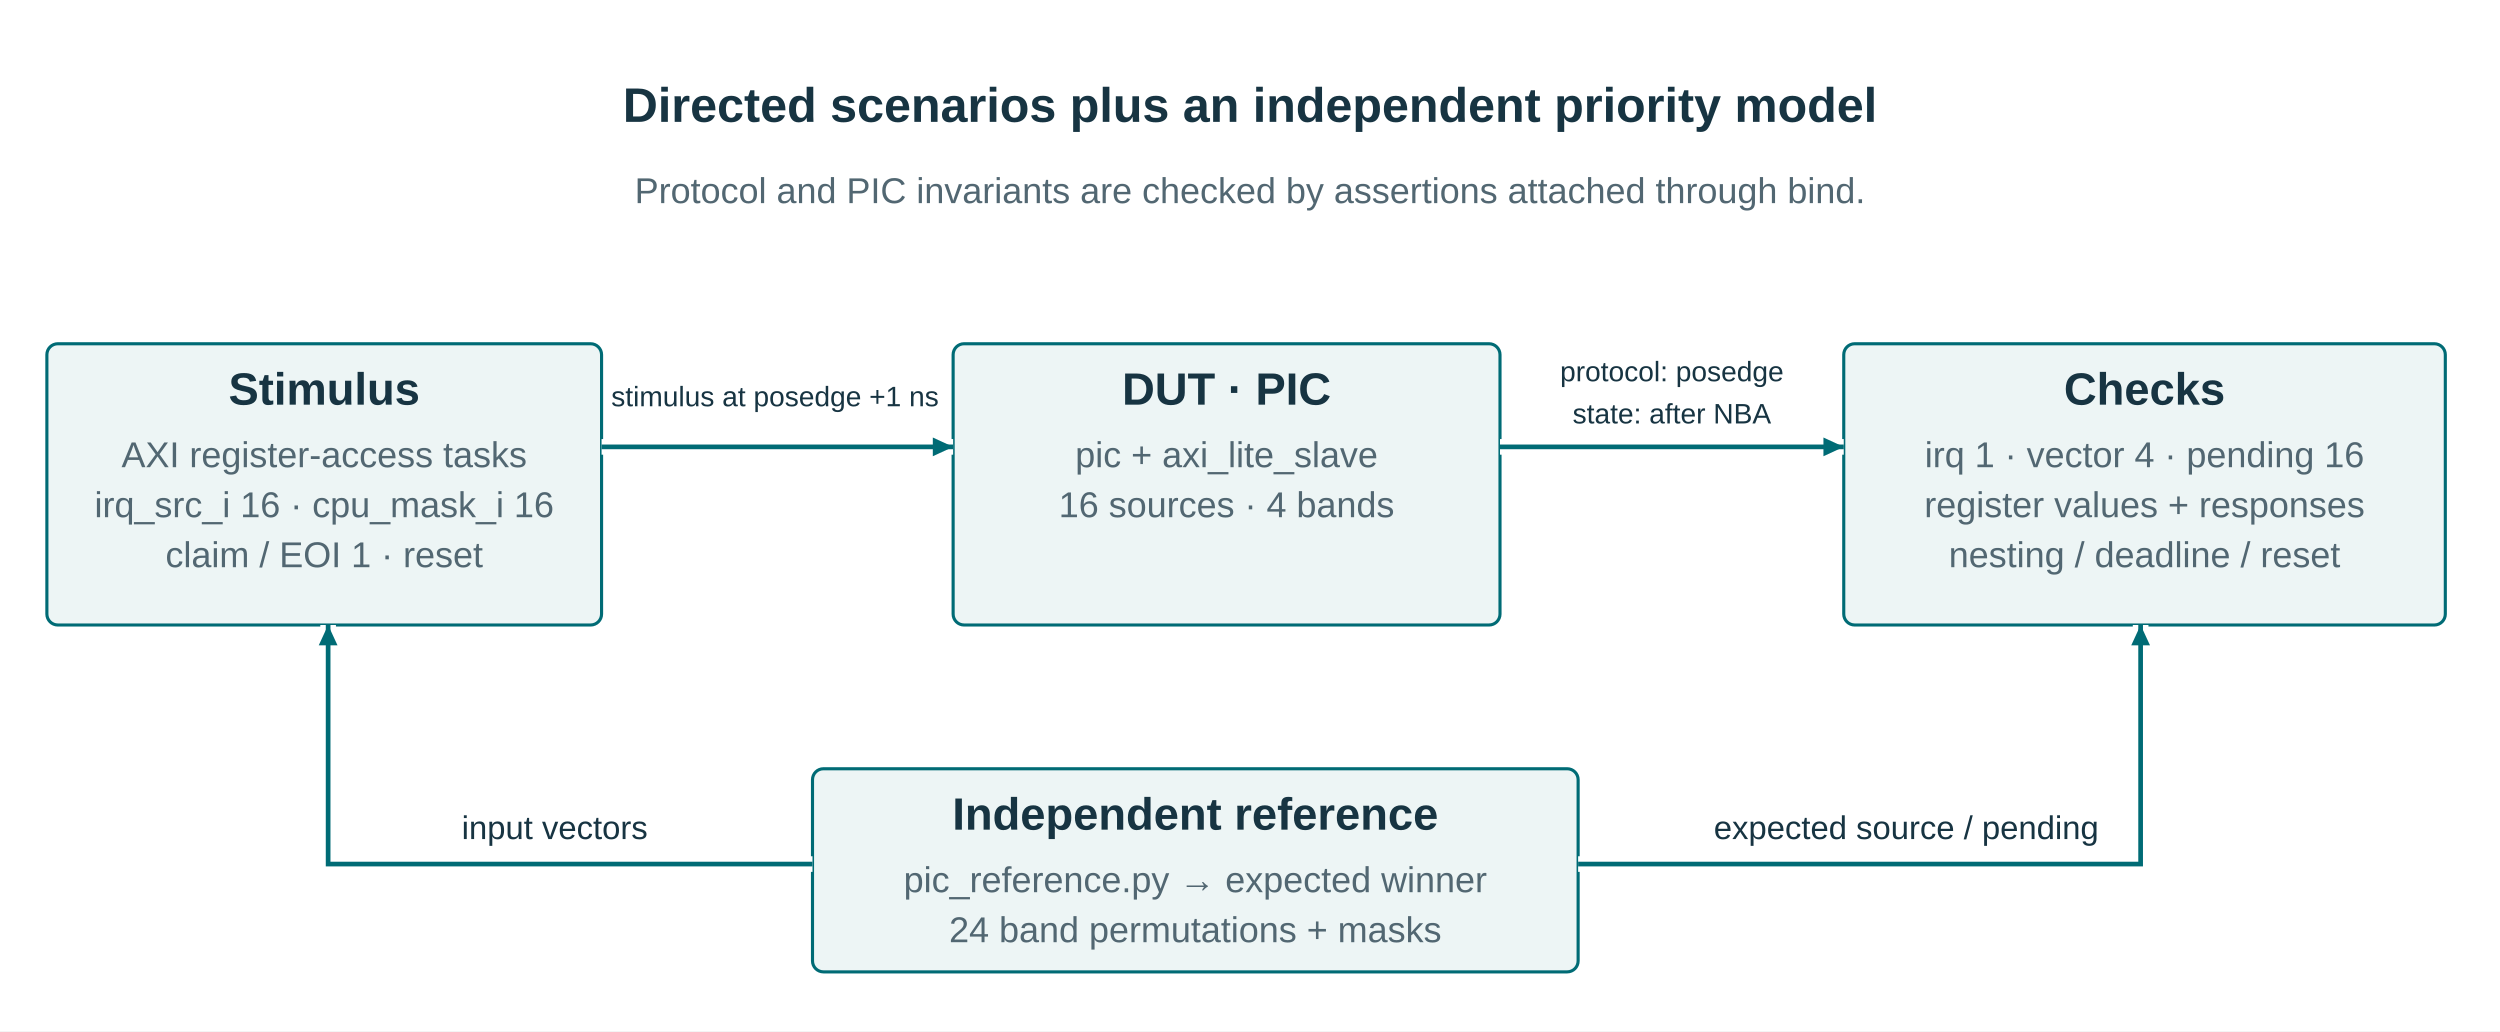
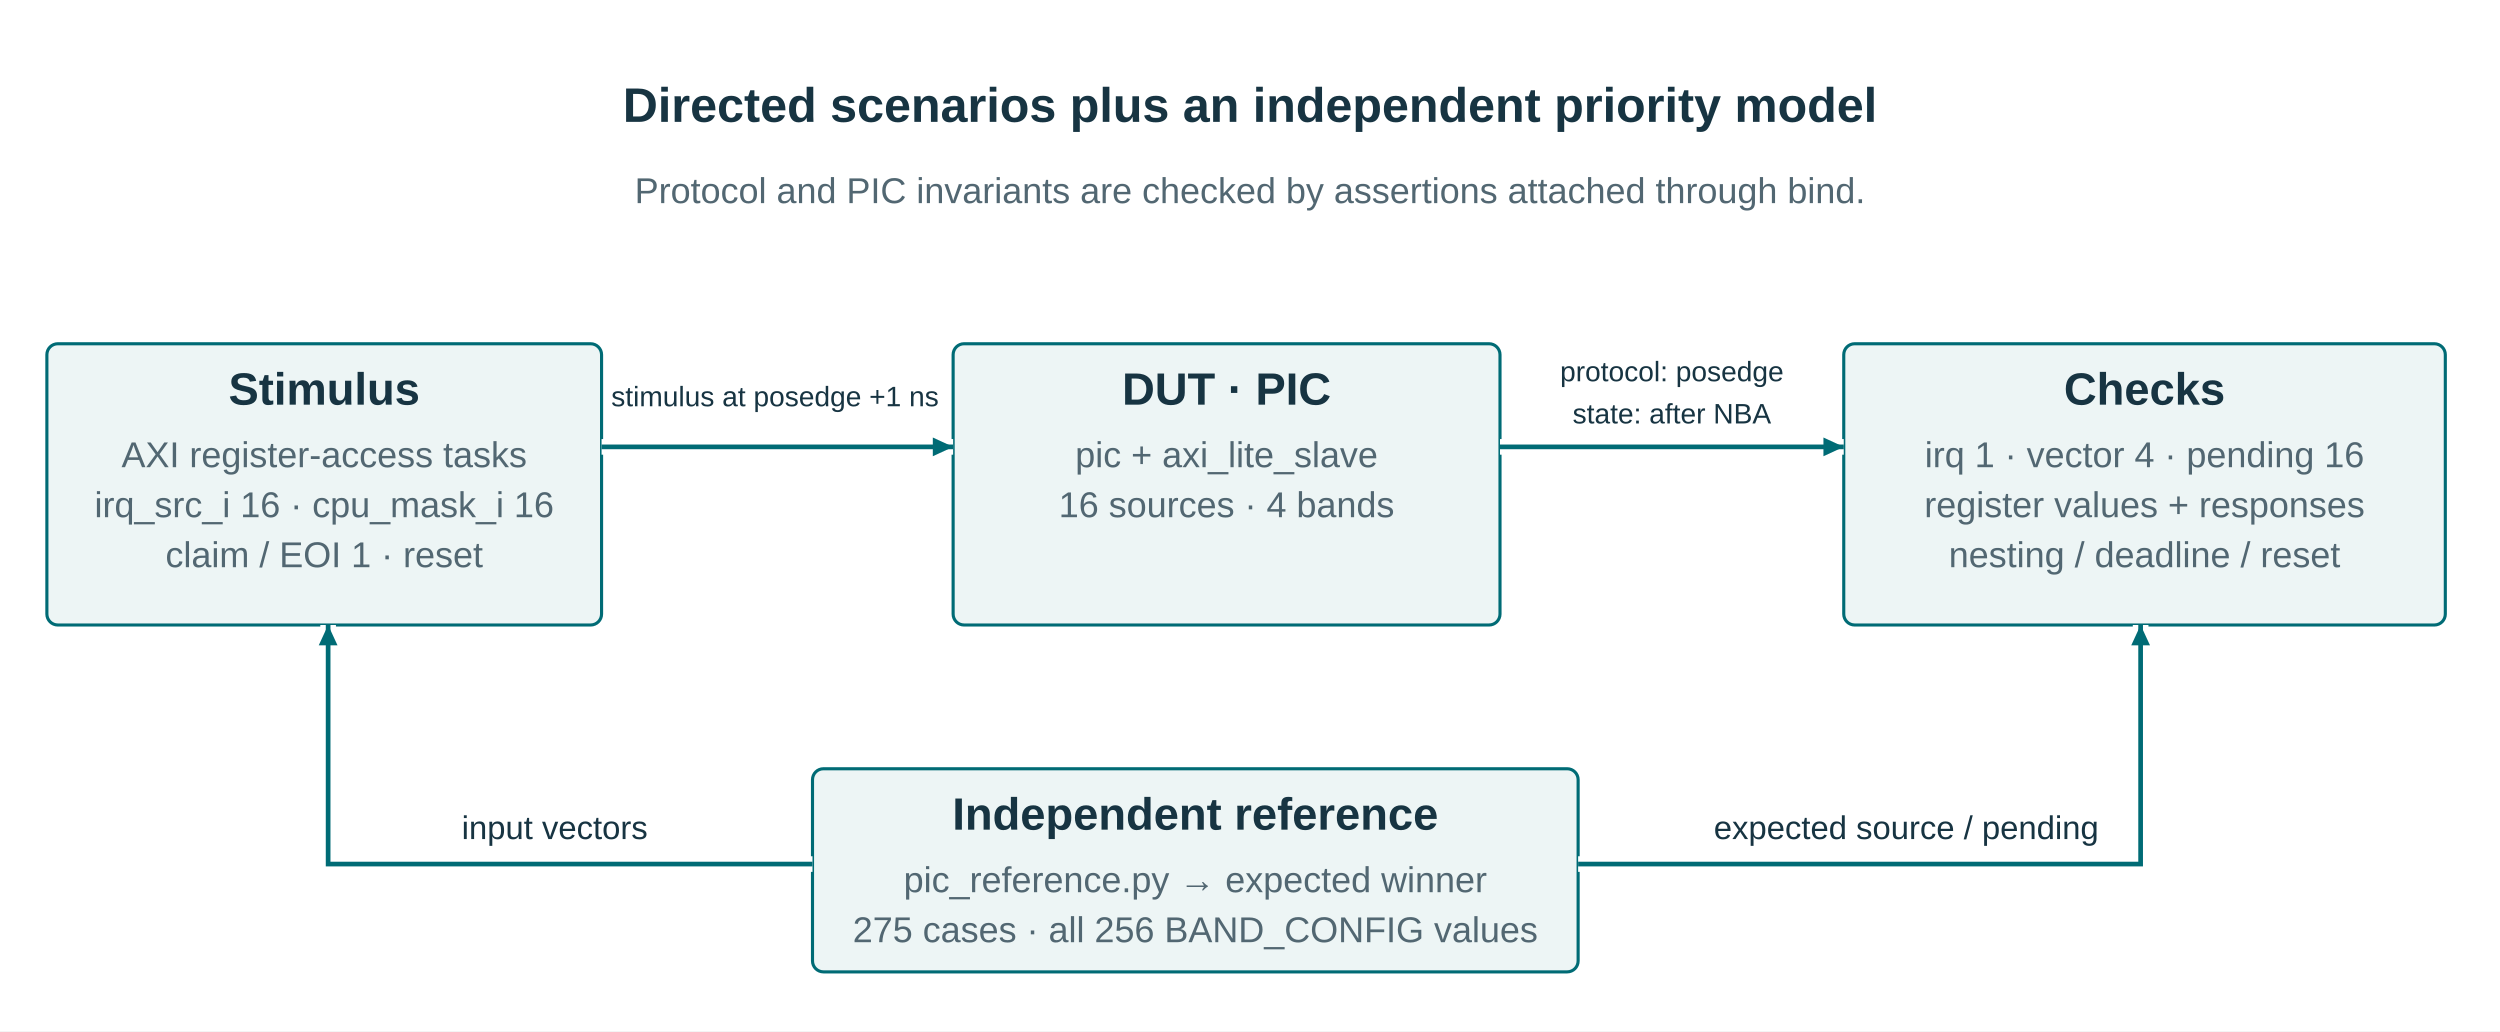
<svg xmlns="http://www.w3.org/2000/svg" width="1600" height="660" viewBox="0 0 1600 660">
  <defs>
    <marker id="arrow" markerWidth="9" markerHeight="9" refX="8" refY="4" orient="auto" markerUnits="userSpaceOnUse">
      <path d="M0,0 L8,4 L0,8" fill="#006B75" />
    </marker>
  </defs>
  <rect width="100%" height="100%" fill="white" />
  <rect x="30" y="220" width="355" height="180" rx="7" fill="#EDF5F5" stroke="#006B75" stroke-width="2" />
  <text x="207.5" y="259" text-anchor="middle" font-family="Arial, sans-serif" font-size="29" font-weight="700" fill="#173442">Stimulus</text>
  <text x="207.5" y="299" text-anchor="middle" font-family="Arial, sans-serif" font-size="23" font-weight="400" fill="#526772">AXI register-access tasks</text>
  <text x="207.5" y="331" text-anchor="middle" font-family="Arial, sans-serif" font-size="23" font-weight="400" fill="#526772">irq_src_i 16 · cpu_mask_i 16</text>
  <text x="207.5" y="363" text-anchor="middle" font-family="Arial, sans-serif" font-size="23" font-weight="400" fill="#526772">claim / EOI 1 · reset</text>
  <rect x="610" y="220" width="350" height="180" rx="7" fill="#EDF5F5" stroke="#006B75" stroke-width="2" />
  <text x="785.0" y="259" text-anchor="middle" font-family="Arial, sans-serif" font-size="29" font-weight="700" fill="#173442">DUT · PIC</text>
  <text x="785.0" y="299" text-anchor="middle" font-family="Arial, sans-serif" font-size="23" font-weight="400" fill="#526772">pic + axi_lite_slave</text>
  <text x="785.0" y="331" text-anchor="middle" font-family="Arial, sans-serif" font-size="23" font-weight="400" fill="#526772">16 sources · 4 bands</text>
  <rect x="1180" y="220" width="385" height="180" rx="7" fill="#EDF5F5" stroke="#006B75" stroke-width="2" />
  <text x="1372.5" y="259" text-anchor="middle" font-family="Arial, sans-serif" font-size="29" font-weight="700" fill="#173442">Checks</text>
  <text x="1372.5" y="299" text-anchor="middle" font-family="Arial, sans-serif" font-size="23" font-weight="400" fill="#526772">irq 1 · vector 4 · pending 16</text>
  <text x="1372.5" y="331" text-anchor="middle" font-family="Arial, sans-serif" font-size="23" font-weight="400" fill="#526772">register values + responses</text>
  <text x="1372.5" y="363" text-anchor="middle" font-family="Arial, sans-serif" font-size="23" font-weight="400" fill="#526772">nesting / deadline / reset</text>
  <polyline points="385,286 610,286" fill="none" stroke="white" stroke-width="10" />
  <polyline points="385,286 610,286" fill="none" stroke="#006B75" stroke-width="3" />
  <polygon points="610,286 597.0,280.0 597.0,292.0" fill="#006B75" />
  <text x="496" y="260" text-anchor="middle" font-family="Arial, sans-serif" font-size="18" font-weight="400" fill="#173442">stimulus at posedge +1 ns</text>
  <polyline points="960,286 1180,286" fill="none" stroke="white" stroke-width="10" />
  <polyline points="960,286 1180,286" fill="none" stroke="#006B75" stroke-width="3" />
  <polygon points="1180,286 1167.0,280.0 1167.0,292.0" fill="#006B75" />
  <text x="1070" y="244" text-anchor="middle" font-family="Arial, sans-serif" font-size="18" font-weight="400" fill="#173442">protocol: posedge</text>
  <text x="1070" y="271" text-anchor="middle" font-family="Arial, sans-serif" font-size="18" font-weight="400" fill="#173442">state: after NBA</text>
  <rect x="520" y="492" width="490" height="130" rx="7" fill="#EDF5F5" stroke="#006B75" stroke-width="2" />
  <text x="765.0" y="531" text-anchor="middle" font-family="Arial, sans-serif" font-size="29" font-weight="700" fill="#173442">Independent reference</text>
  <text x="765.0" y="571" text-anchor="middle" font-family="Arial, sans-serif" font-size="23" font-weight="400" fill="#526772">pic_reference.py → expected winner</text>
-   <text x="765.0" y="603" text-anchor="middle" font-family="Arial, sans-serif" font-size="23" font-weight="400" fill="#526772">24 band permutations + masks</text>
+   <text x="765.0" y="603" text-anchor="middle" font-family="Arial, sans-serif" font-size="23" font-weight="400" fill="#526772">275 cases · all 256 BAND_CONFIG values</text>
  <polyline points="1010,553 1370,553 1370,400" fill="none" stroke="white" stroke-width="10" />
  <polyline points="1010,553 1370,553 1370,400" fill="none" stroke="#006B75" stroke-width="3" />
  <polygon points="1370,400 1364.0,413.0 1376.0,413.0" fill="#006B75" />
  <text x="1220" y="537" text-anchor="middle" font-family="Arial, sans-serif" font-size="21" font-weight="400" fill="#173442">expected source / pending</text>
  <polyline points="520,553 210,553 210,400" fill="none" stroke="white" stroke-width="10" />
  <polyline points="520,553 210,553 210,400" fill="none" stroke="#006B75" stroke-width="3" />
  <polygon points="210,400 204.0,413.0 216.0,413.0" fill="#006B75" />
  <text x="355" y="537" text-anchor="middle" font-family="Arial, sans-serif" font-size="21" font-weight="400" fill="#173442">input vectors</text>
  <text x="800" y="78" text-anchor="middle" font-family="Arial, sans-serif" font-size="31" font-weight="700" fill="#173442">Directed scenarios plus an independent priority model</text>
  <text x="800" y="130" text-anchor="middle" font-family="Arial, sans-serif" font-size="23" font-weight="400" fill="#526772">Protocol and PIC invariants are checked by assertions attached through bind.</text>
</svg>
